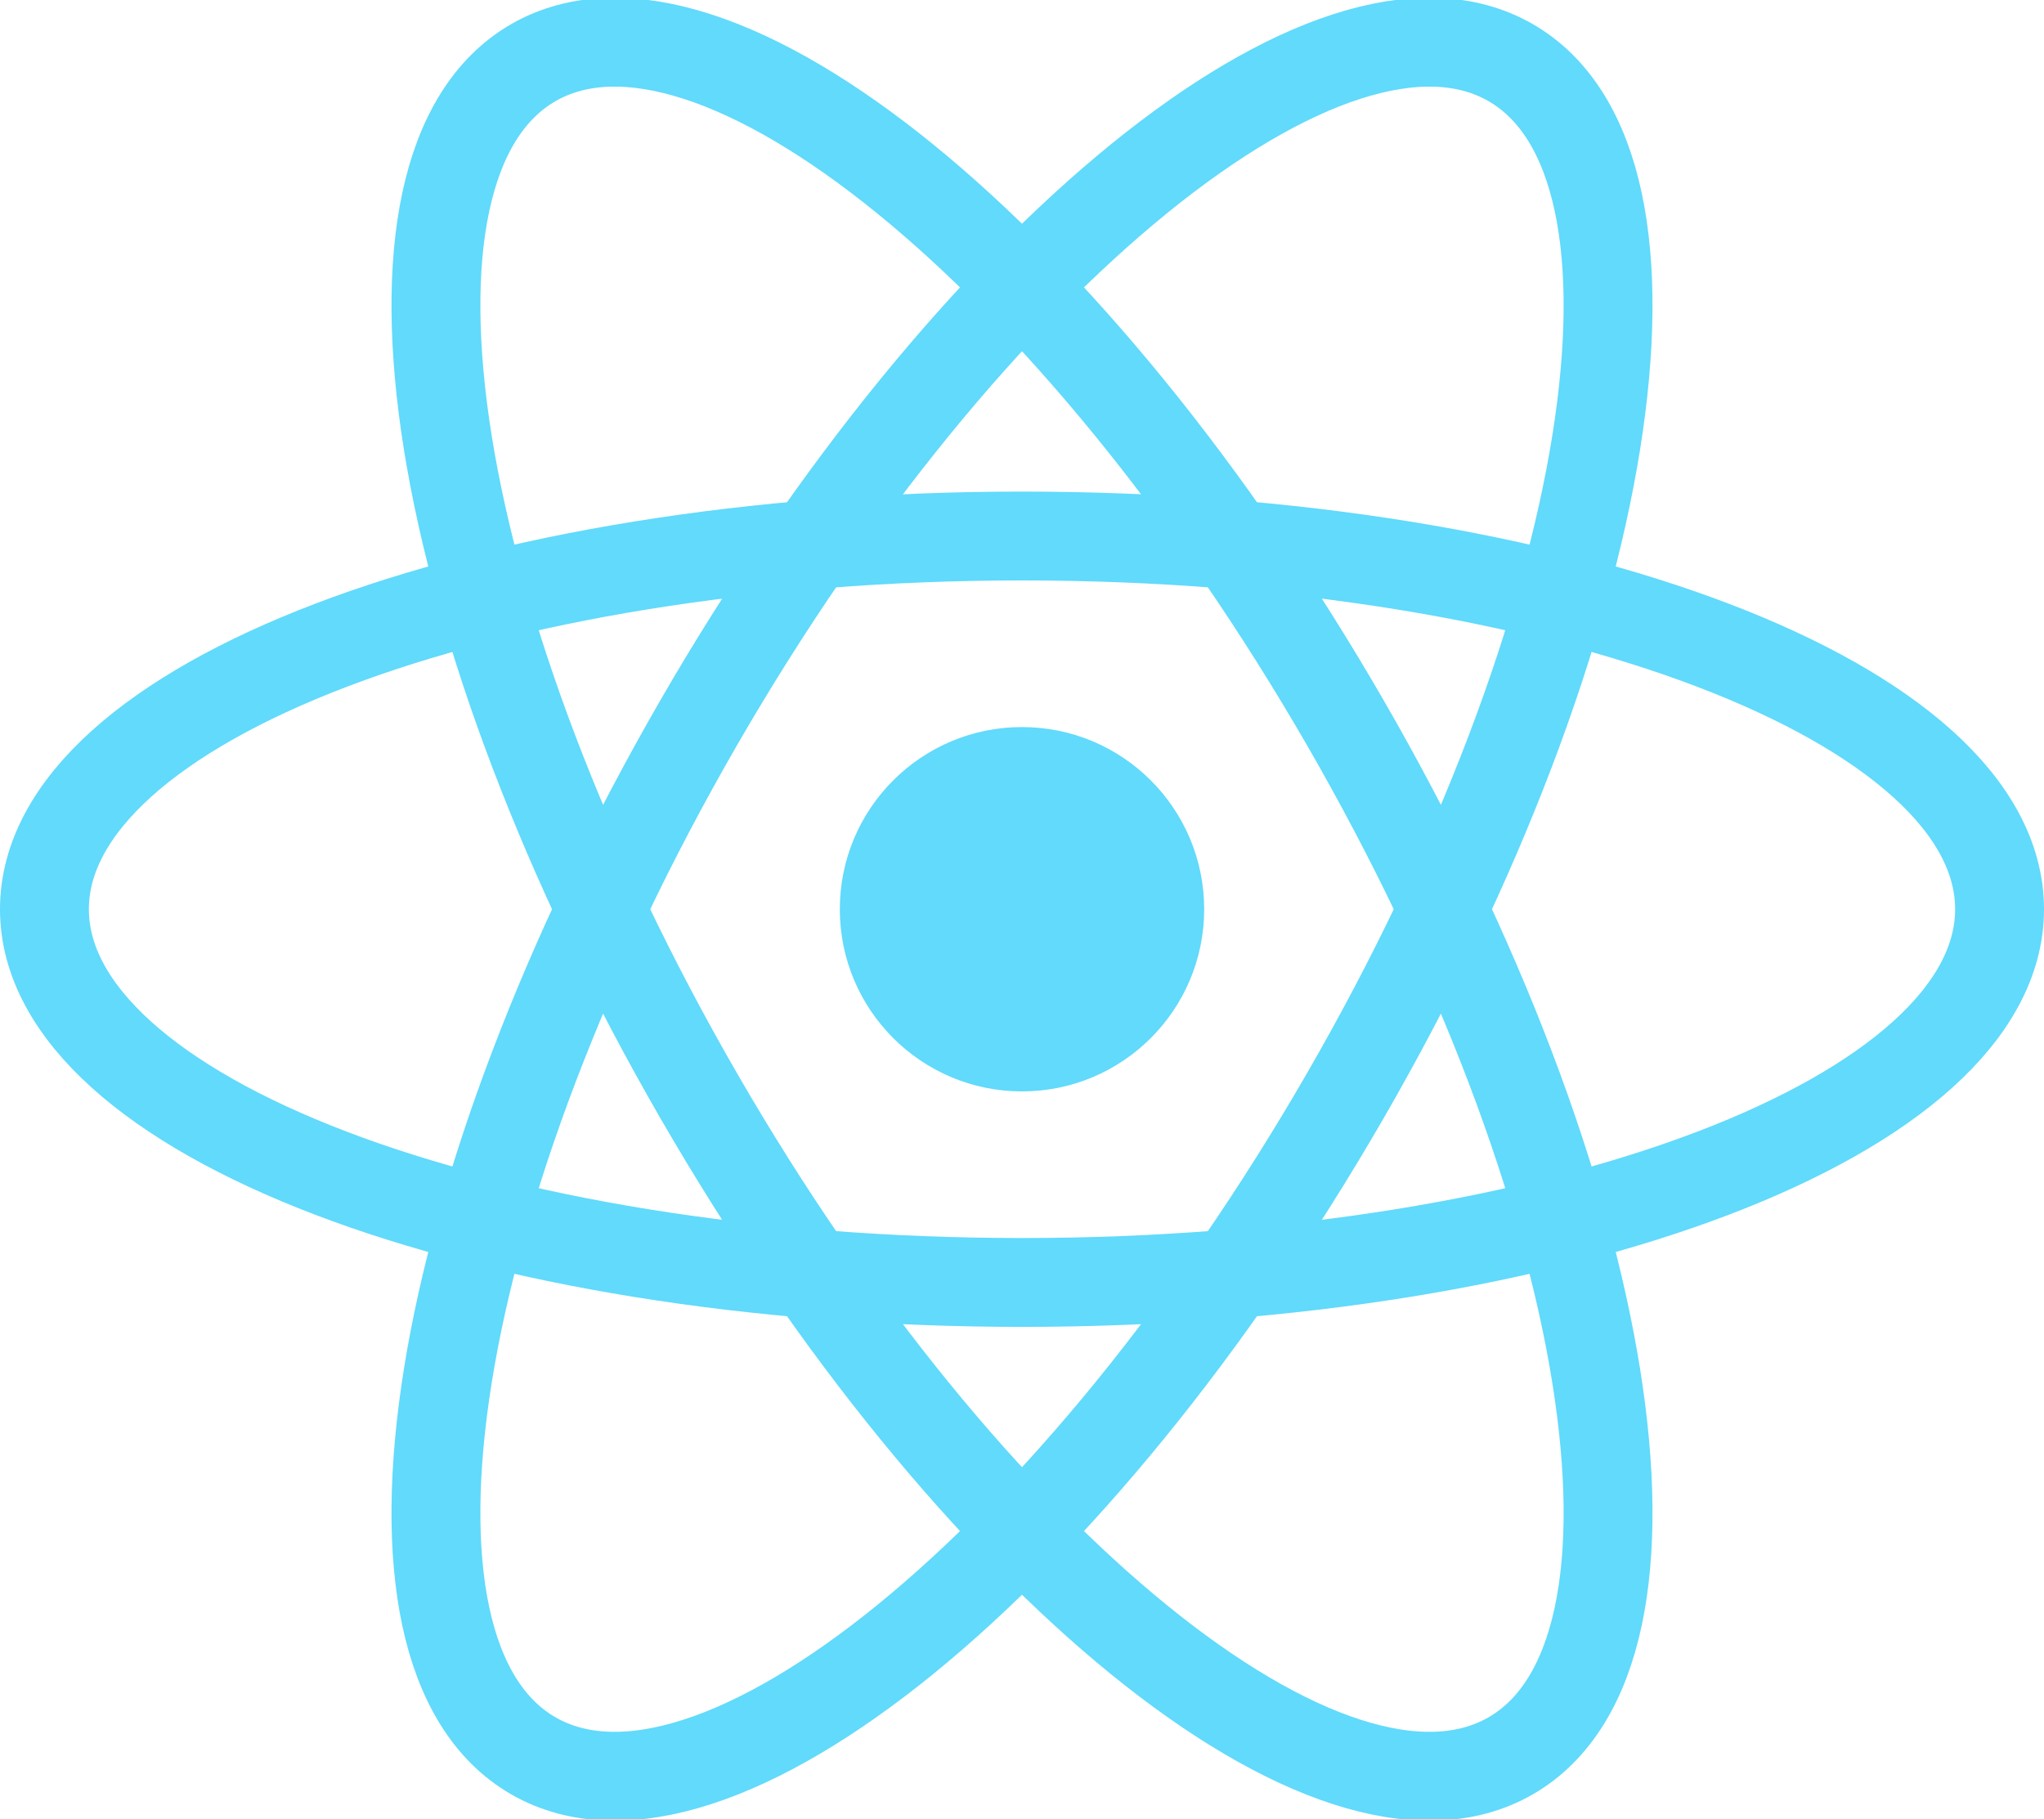
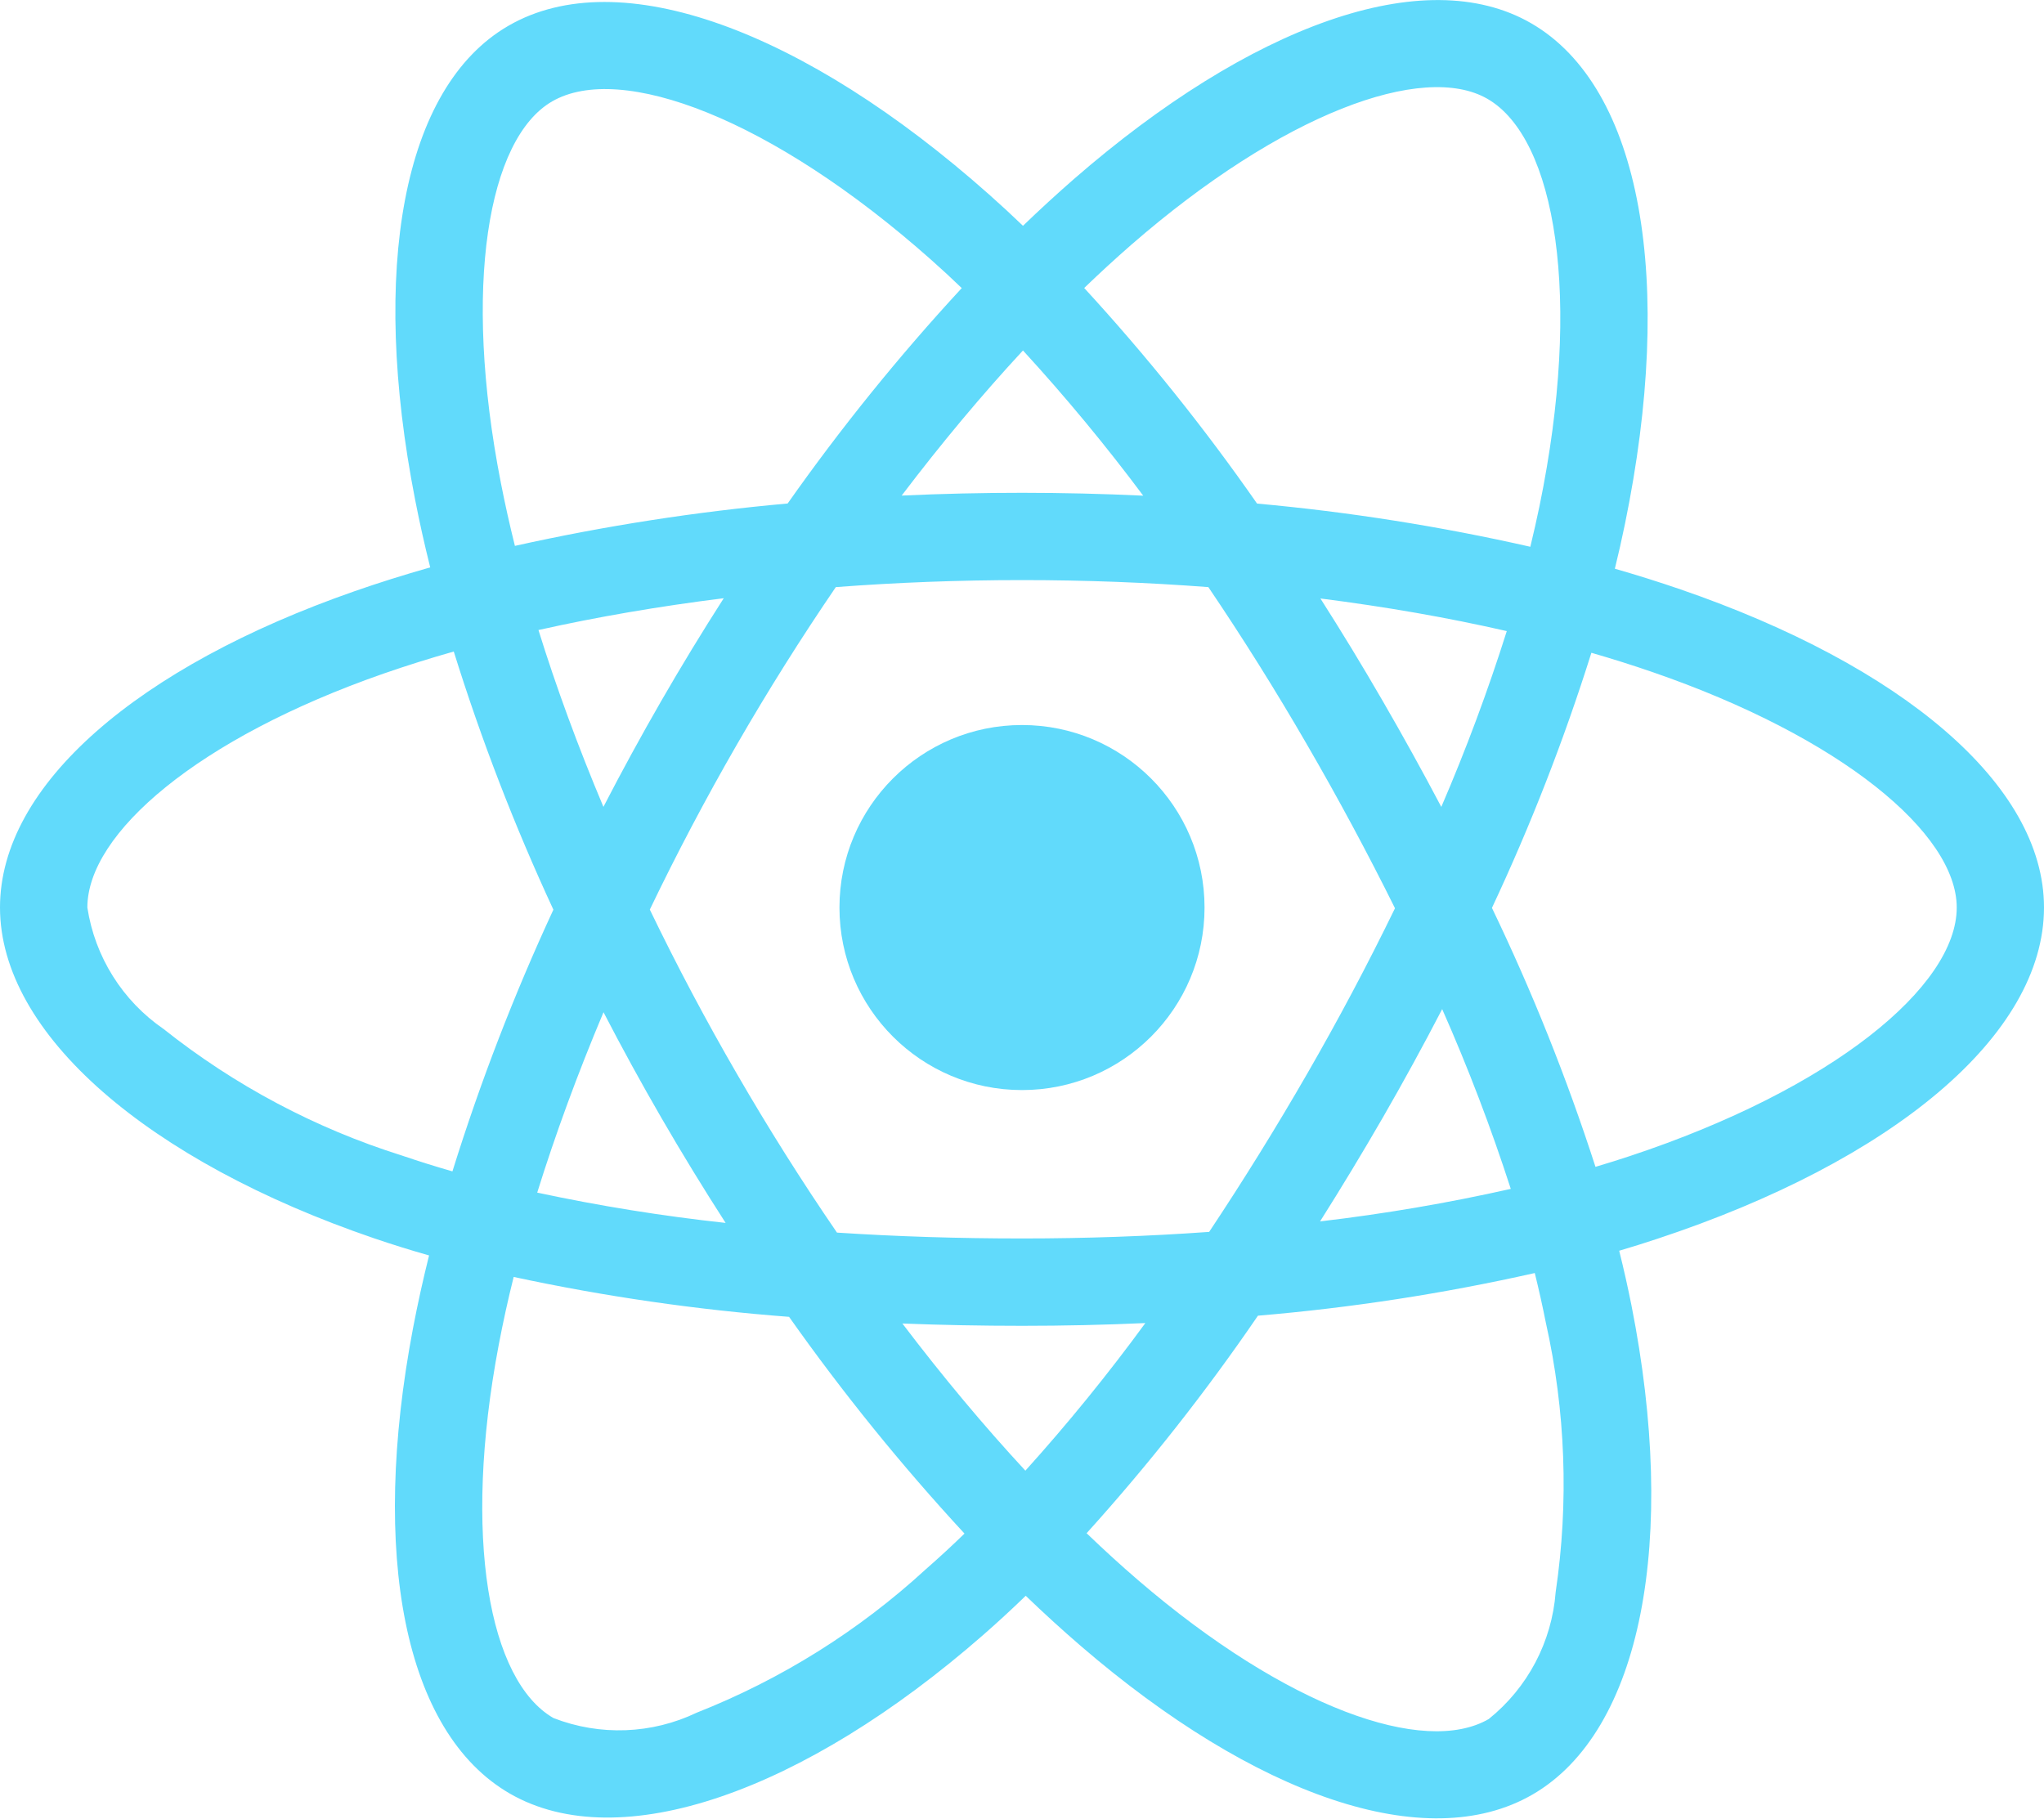
- <svg xmlns="http://www.w3.org/2000/svg" viewBox="-11.5 -10.232 23 20.463">
-   <circle cx="0" cy="0" r="2.05" fill="#61dafb" />
-   <g stroke="#61dafb" stroke-width="1" fill="none">
-     <ellipse rx="11" ry="4.2" />
-     <ellipse rx="11" ry="4.2" transform="rotate(60)" />
-     <ellipse rx="11" ry="4.2" transform="rotate(120)" />
-   </g>
+ <svg xmlns="http://www.w3.org/2000/svg" id="Layer_1" data-name="Layer 1" viewBox="0 0 23 20.463">
+   <path d="M18.911,6.633h0q-.367-.126-.74-.233.062-.251.114-.505c.56-2.721.194-4.912-1.057-5.634-1.2-.692-3.162.03-5.144,1.754q-.293.256-.573.526-.187-.18-.381-.352C9.053.344,6.971-.433,5.721.29,4.522.984,4.167,3.045,4.671,5.623q.075.383.17.762c-.295.084-.579.173-.851.268C1.555,7.502,0,8.832,0,10.212c0,1.425,1.669,2.855,4.206,3.722q.308.105.622.194-.102.408-.181.821c-.481,2.534-.105,4.545,1.09,5.235,1.235.712,3.307-.02,5.325-1.784q.239-.209.48-.442.303.292.622.567c1.955,1.682,3.885,2.361,5.08,1.67,1.234-.714,1.635-2.875,1.114-5.505q-.06-.301-.138-.615.218-.064.428-.134C21.285,13.069,23,11.657,23,10.212,23,8.827,21.395,7.488,18.911,6.633ZM12.728,2.756C14.426,1.278,16.013.695,16.737,1.112h0c.77.444,1.07,2.235.586,4.584q-.048.23-.103.457a23.538,23.538,0,0,0-3.075-.486A23.081,23.081,0,0,0,12.2,3.241Q12.458,2.992,12.728,2.756ZM6.791,11.391q.312.603.652,1.19.347.599.722,1.181a20.922,20.922,0,0,1-2.12-.341C6.249,12.766,6.499,12.084,6.791,11.391ZM6.79,9.08c-.286-.679-.531-1.346-.731-1.99.656-.147,1.356-.267,2.085-.358q-.366.571-.705,1.159Q7.101,8.478,6.79,9.08Zm.522,1.156q.454-.945.978-1.854v0q.524-.909,1.115-1.775c.684-.052,1.385-.079,2.094-.079.712,0,1.414.027,2.098.079q.585.865,1.108,1.769.526.906.992,1.845-.461.948-.988,1.862h-0q-.523.908-1.103,1.78c-.682.049-1.388.074-2.106.074-.716,0-1.412-.022-2.082-.066q-.596-.87-1.124-1.783Q7.768,11.181,7.312,10.236Zm8.249,2.339q.347-.602.667-1.219h0a20.867,20.867,0,0,1,.772,2.023,20.852,20.852,0,0,1-2.146.366Q15.219,13.167,15.561,12.575Zm.658-3.493q-.319-.605-.662-1.197h0q-.337-.583-.699-1.15c.734.093,1.437.216,2.097.367A20.959,20.959,0,0,1,16.218,9.081ZM11.511,3.944a21.013,21.013,0,0,1,1.353,1.634q-1.358-.064-2.718-.001C10.593,4.988,11.051,4.44,11.511,3.944ZM6.213,1.141c.77-.445,2.471.19,4.264,1.782.115.102.23.208.345.319A23.545,23.545,0,0,0,8.863,5.666a24.008,24.008,0,0,0-3.069.477q-.088-.352-.158-.709v0C5.203,3.225,5.49,1.559,6.213,1.141ZM5.091,13.182q-.286-.082-.568-.178A8.324,8.324,0,0,1,1.841,11.58a2.031,2.031,0,0,1-.858-1.367c0-.837,1.249-1.906,3.331-2.632q.392-.136.792-.249a23.565,23.565,0,0,0,1.121,2.905A23.922,23.922,0,0,0,5.091,13.182ZM10.416,17.661a8.322,8.322,0,0,1-2.575,1.612h-0a2.03,2.03,0,0,1-1.613.061c-.726-.418-1.027-2.034-.616-4.2q.073-.384.168-.764a23.104,23.104,0,0,0,3.099.449,23.91,23.91,0,0,0,1.974,2.439Q10.64,17.465,10.416,17.661Zm1.122-1.111c-.466-.503-.93-1.058-1.384-1.656q.661.026,1.346.026.703,0,1.388-.031A20.894,20.894,0,0,1,11.538,16.55Zm5.967,1.367a2.03,2.03,0,0,1-.753,1.428c-.725.42-2.275-.126-3.947-1.564q-.287-.247-.578-.527a23.089,23.089,0,0,0,1.928-2.448,22.936,22.936,0,0,0,3.115-.48q.07.284.124.556h0A8.32,8.32,0,0,1,17.505,17.917Zm.834-4.907h-0c-.126.042-.255.082-.386.121a23.061,23.061,0,0,0-1.165-2.914,23.051,23.051,0,0,0,1.119-2.871c.235.068.464.14.684.216,2.128.733,3.427,1.816,3.427,2.651C22.018,11.101,20.615,12.256,18.339,13.01Z" fill="#61dafb" />
+   <path d="M11.5,8.159a2.054,2.054,0,1,1-2.054,2.054A2.054,2.054,0,0,1,11.5,8.159" fill="#61dafb" />
</svg>
